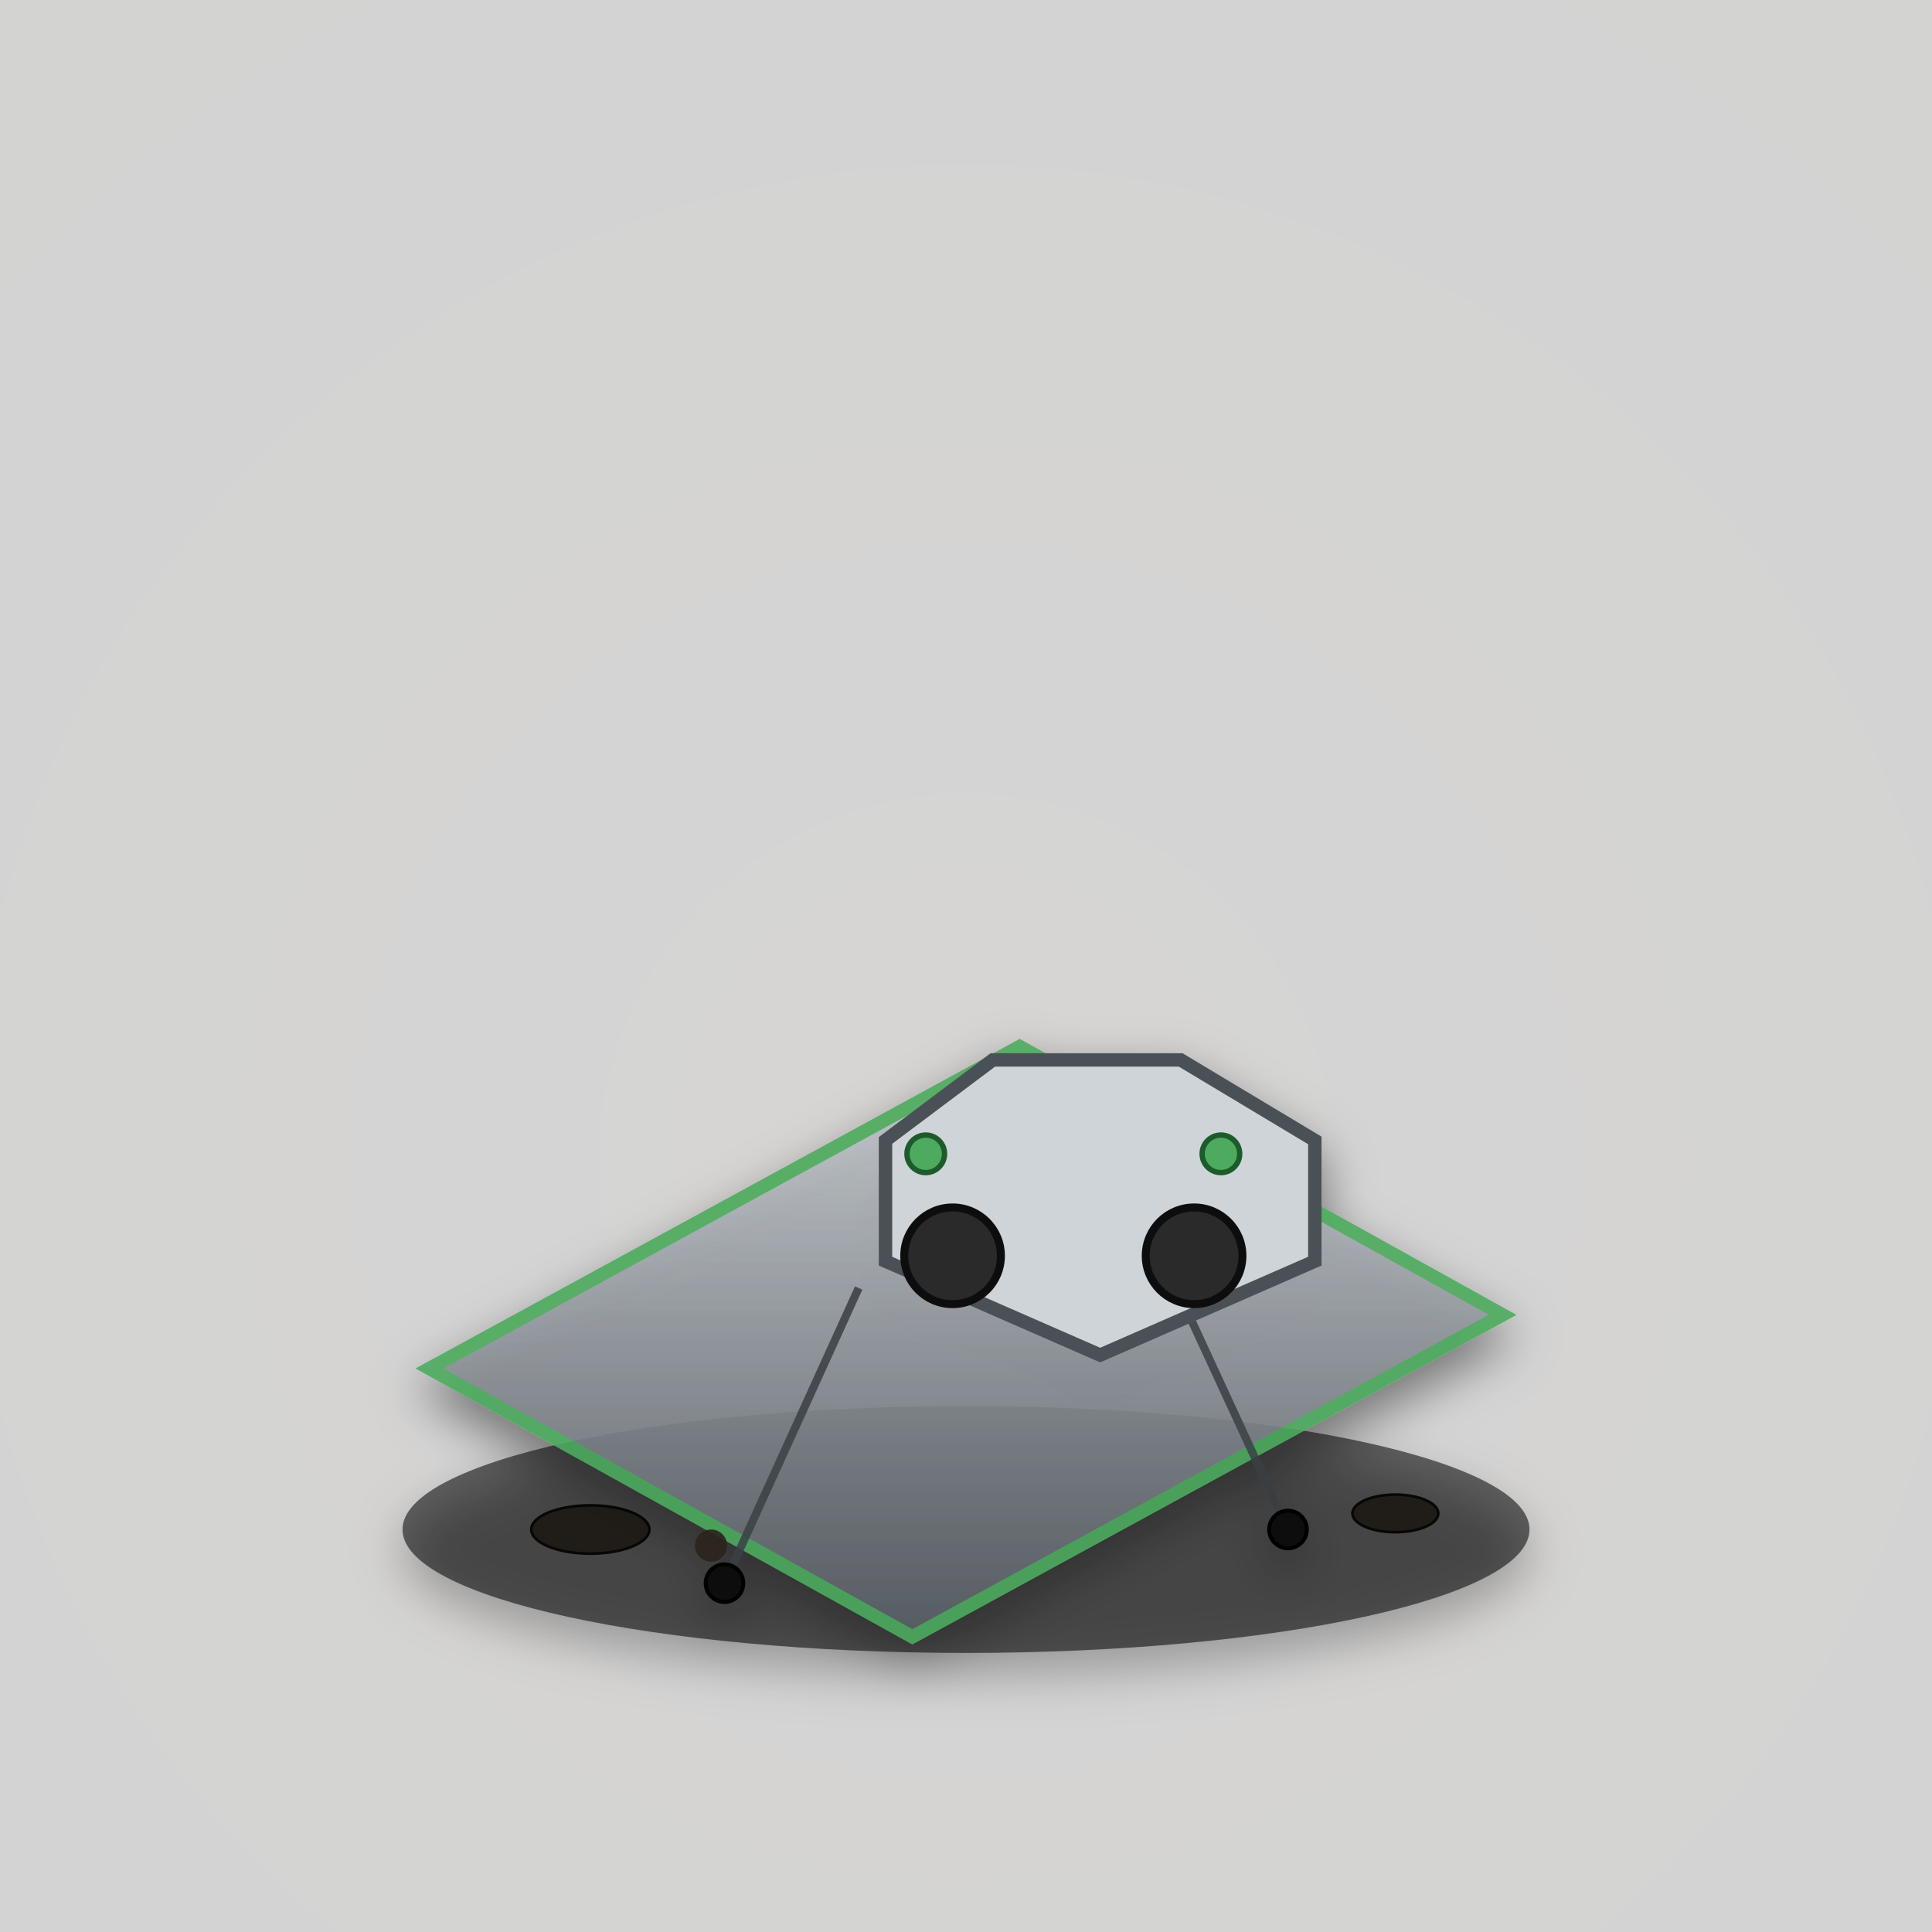
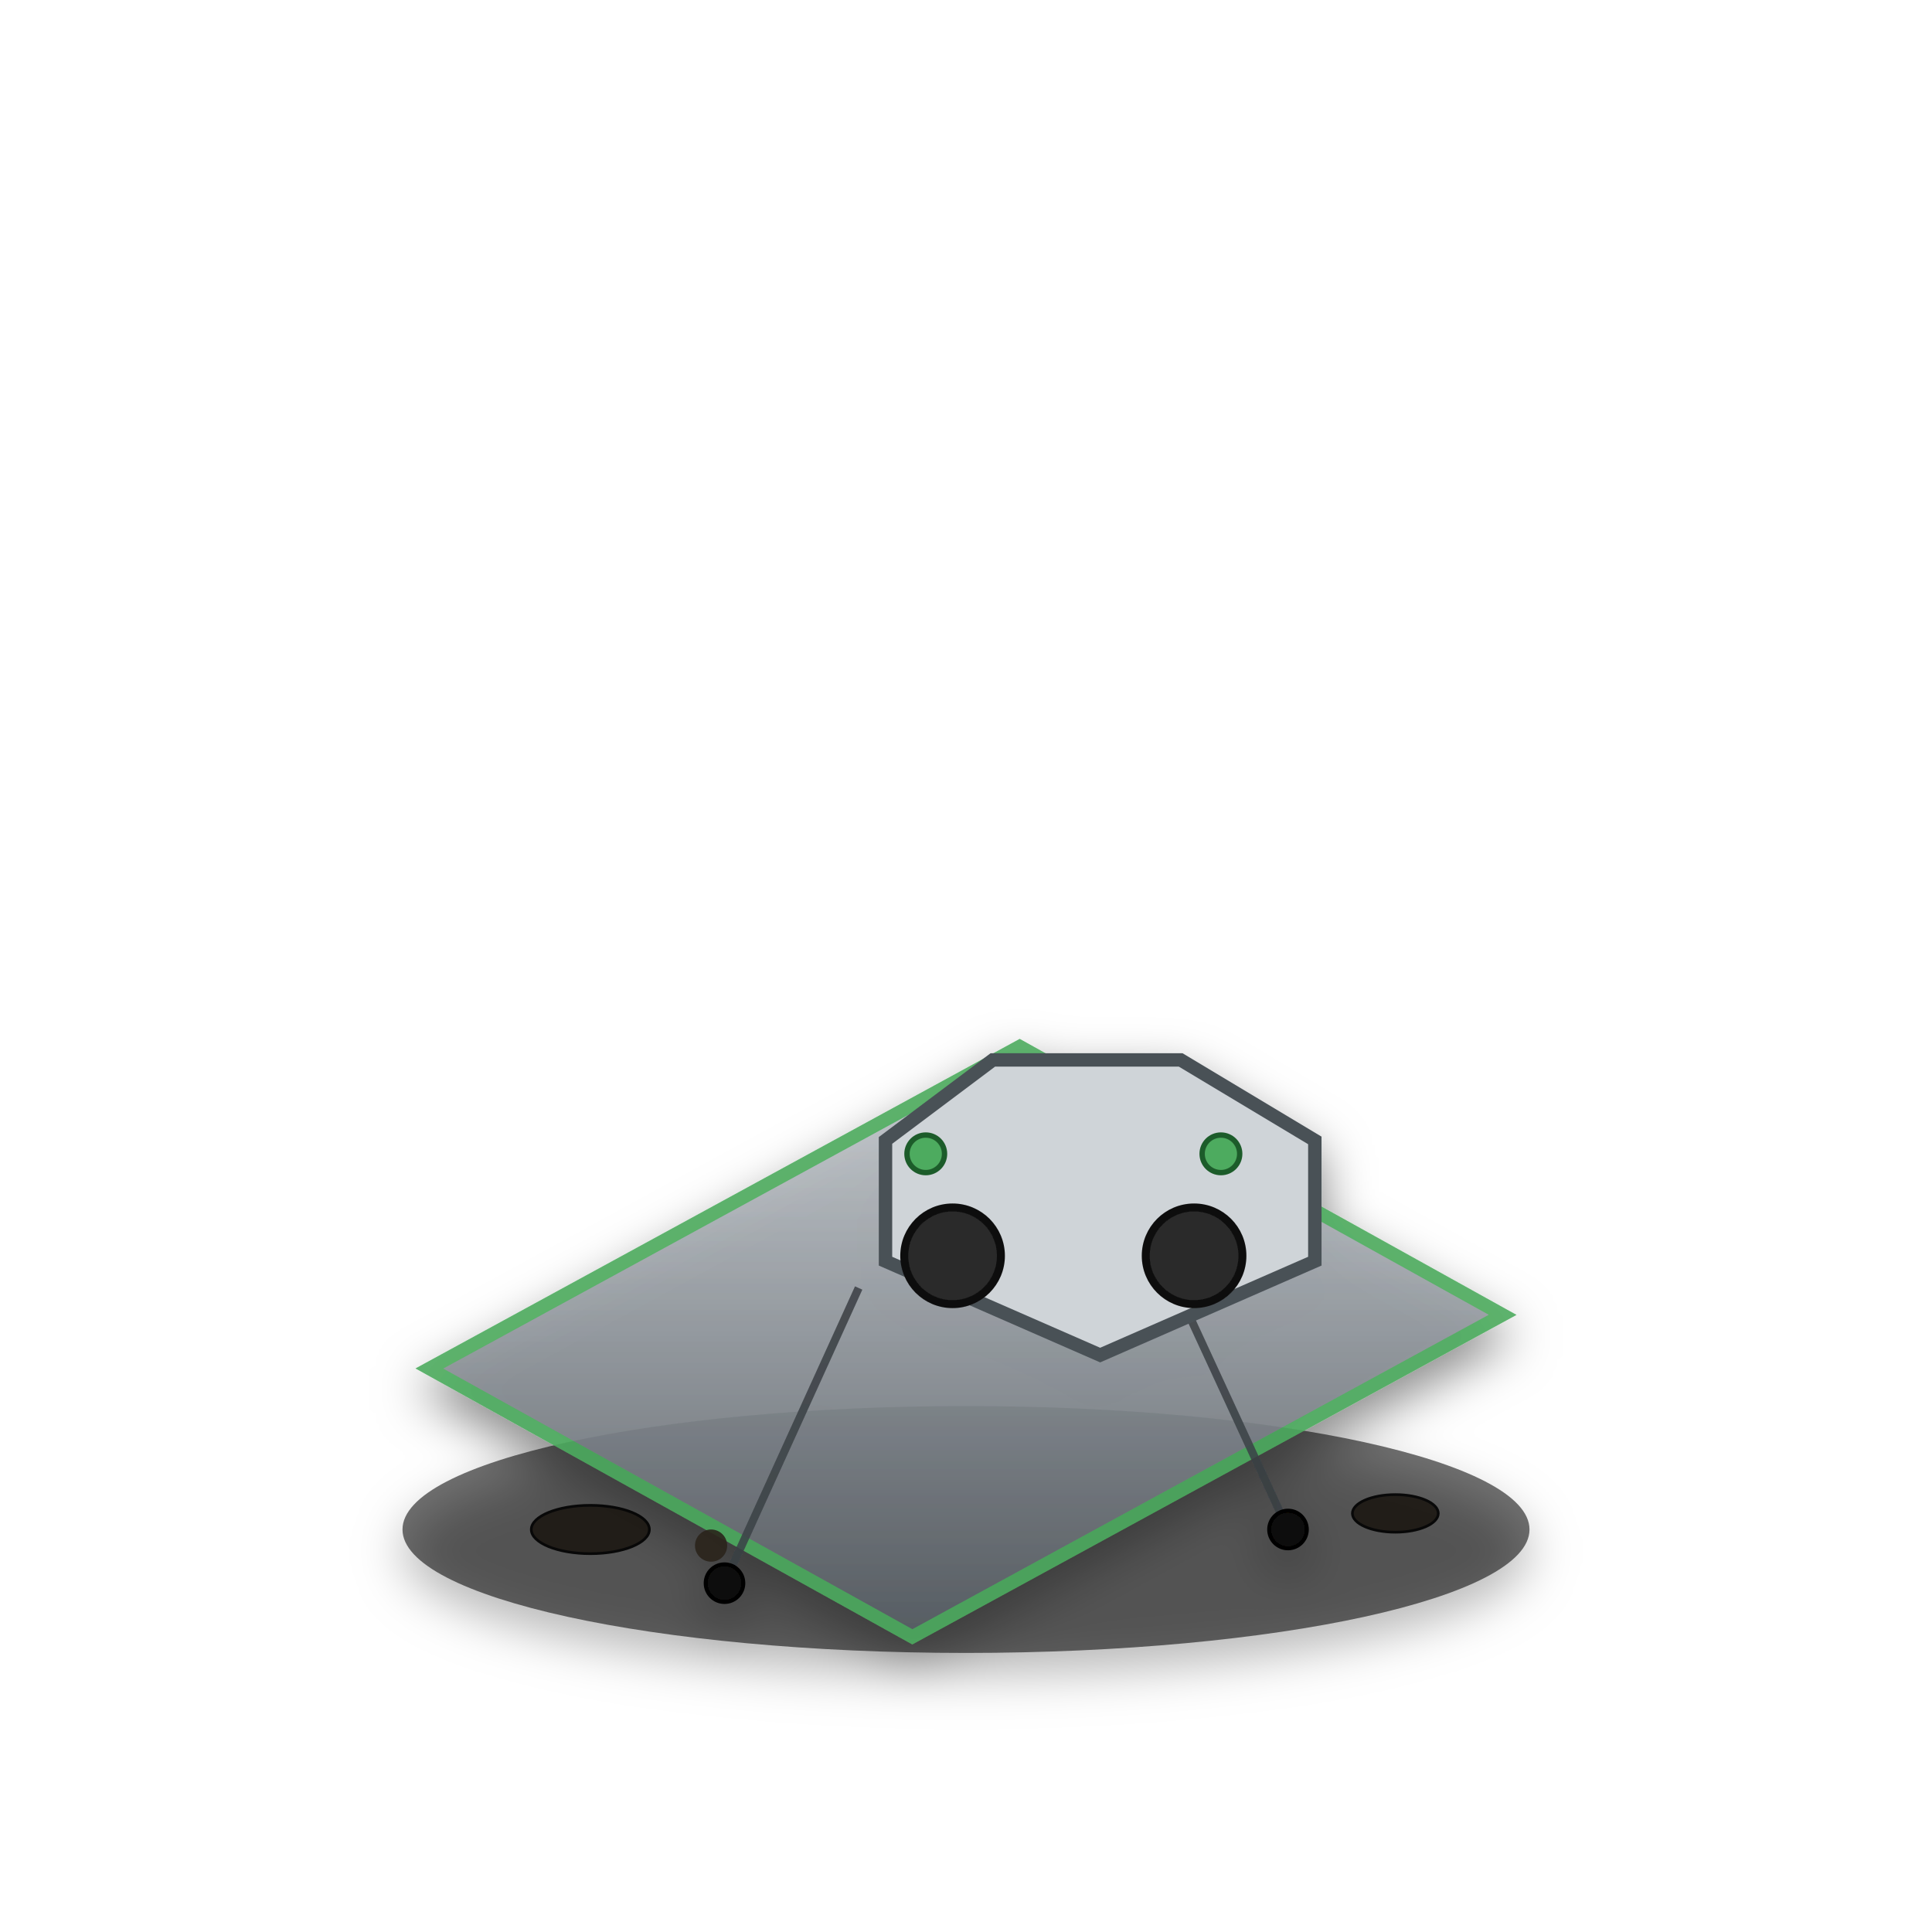
<svg xmlns="http://www.w3.org/2000/svg" viewBox="0 0 720 720">
  <defs>
    <radialGradient id="regoBg" cx="50%" cy="60%" r="70%">
      <stop offset="0" stop-color="#1c1712" />
      <stop offset="1" stop-color="#0c0a08" />
    </radialGradient>
    <linearGradient id="hull" x1="0" y1="0" x2="0" y2="1">
      <stop stop-color="#c7ccd1" />
      <stop offset="1" stop-color="#565d64" />
    </linearGradient>
    <filter id="dropSh" x="-30%" y="-30%" width="160%" height="160%">
      <feDropShadow dx="0" dy="8" stdDeviation="9" flood-opacity=".5" />
    </filter>
  </defs>
-   <rect x="0" y="0" width="720" height="720" fill="url(#regoBg)" opacity=".18" />
  <g filter="url(#dropSh)" transform="translate(360 420)">
    <ellipse cx="0" cy="150" rx="210" ry="46" fill="#000" opacity=".55" />
    <path d="M-200 90 -20 190 200 70 20 -30Z" fill="url(#hull)" stroke="#4dab5e" stroke-width="5" opacity=".9" />
    <path d="M60 20 L120 150" stroke="#3a3f44" stroke-width="3" fill="none" opacity=".85" />
    <circle cx="120" cy="150" r="7" fill="#100e0c" stroke="#000" stroke-width="1.5" />
    <path d="M-40 60 L-90 170" stroke="#3a3f44" stroke-width="3" fill="none" opacity=".85" />
    <circle cx="-90" cy="170" r="7" fill="#100e0c" stroke="#000" stroke-width="1.5" />
    <g transform="translate(40 -10)">
      <path d="M-70 60 10 95 90 60 90 15 40 -15 -30 -15 -70 15Z" fill="#cfd4d8" stroke="#4a5157" stroke-width="5" />
      <g fill="#2c2c2c" stroke="#111" stroke-width="3">
        <circle cx="-45" cy="58" r="18" />
        <circle cx="45" cy="58" r="18" />
      </g>
      <g fill="#4dab5e" stroke="#1f5c2c" stroke-width="2">
        <circle cx="-55" cy="20" r="7" />
        <circle cx="55" cy="20" r="7" />
      </g>
    </g>
  </g>
  <g opacity=".9">
    <ellipse cx="220" cy="570" rx="22" ry="9" fill="#1c1712" stroke="#000" stroke-width="1" />
    <ellipse cx="520" cy="564" rx="16" ry="7" fill="#1c1712" stroke="#000" stroke-width="1" />
    <circle cx="265" cy="576" r="6" fill="#2a231b" />
  </g>
</svg>
